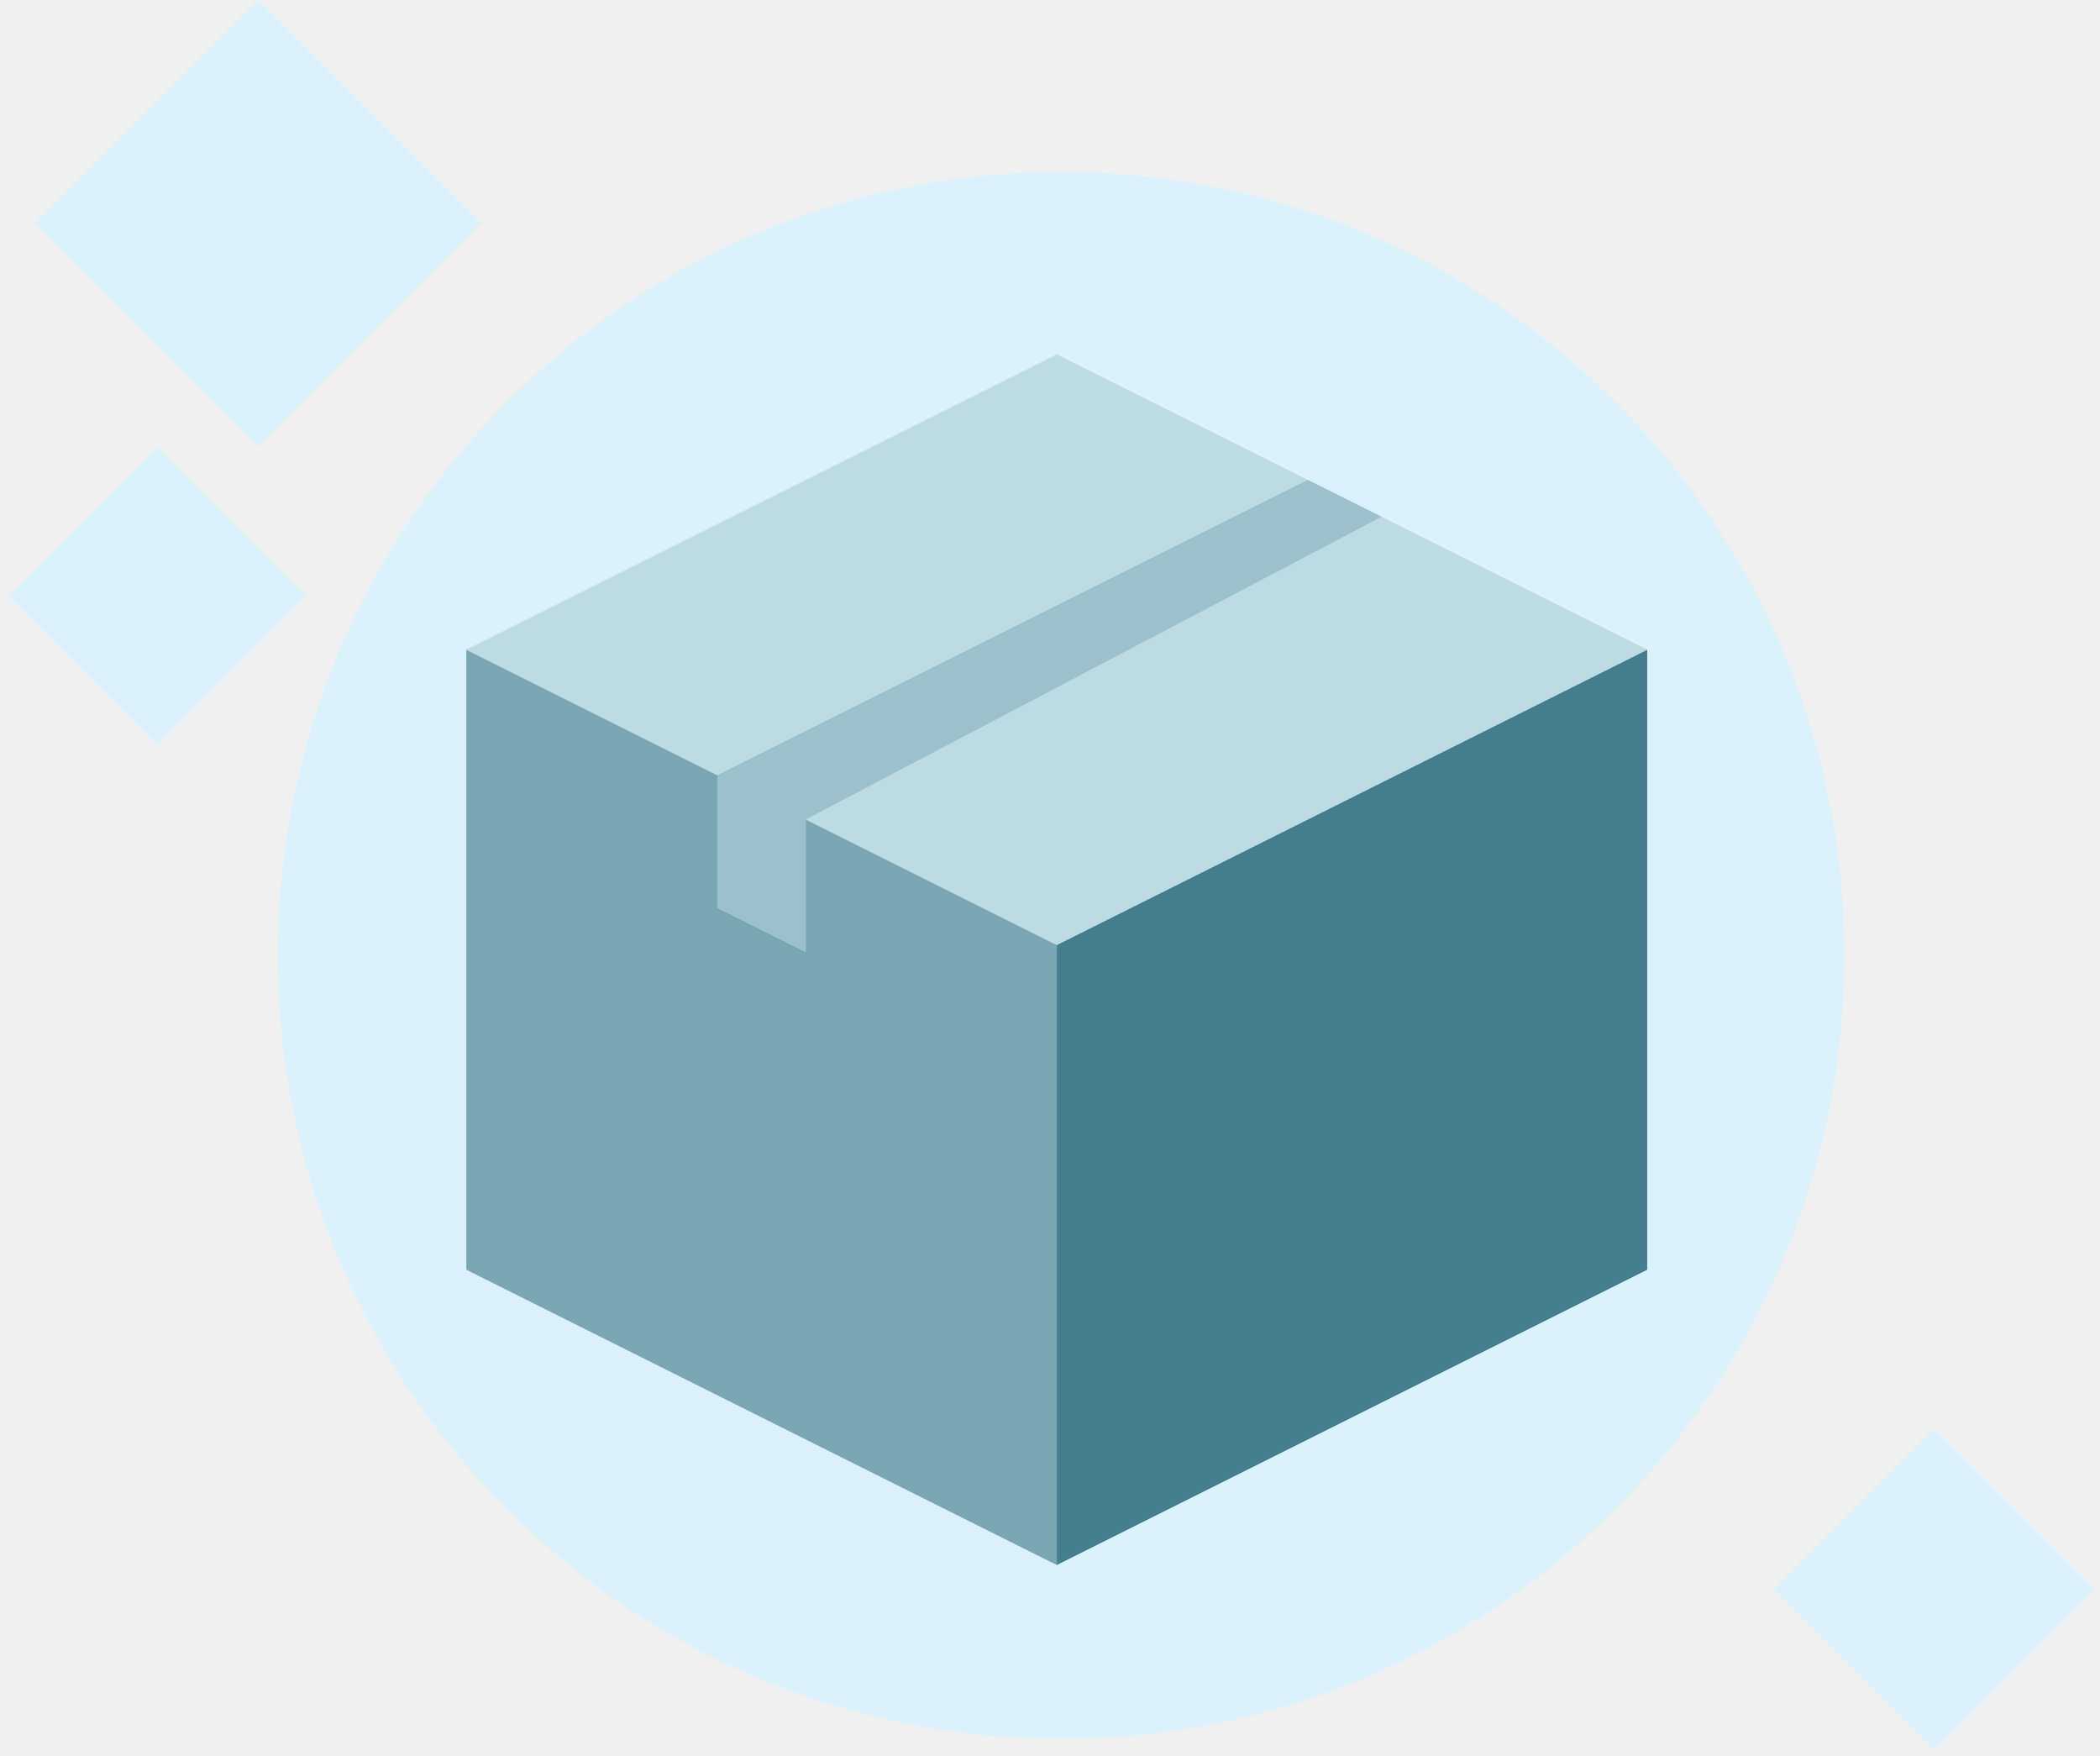
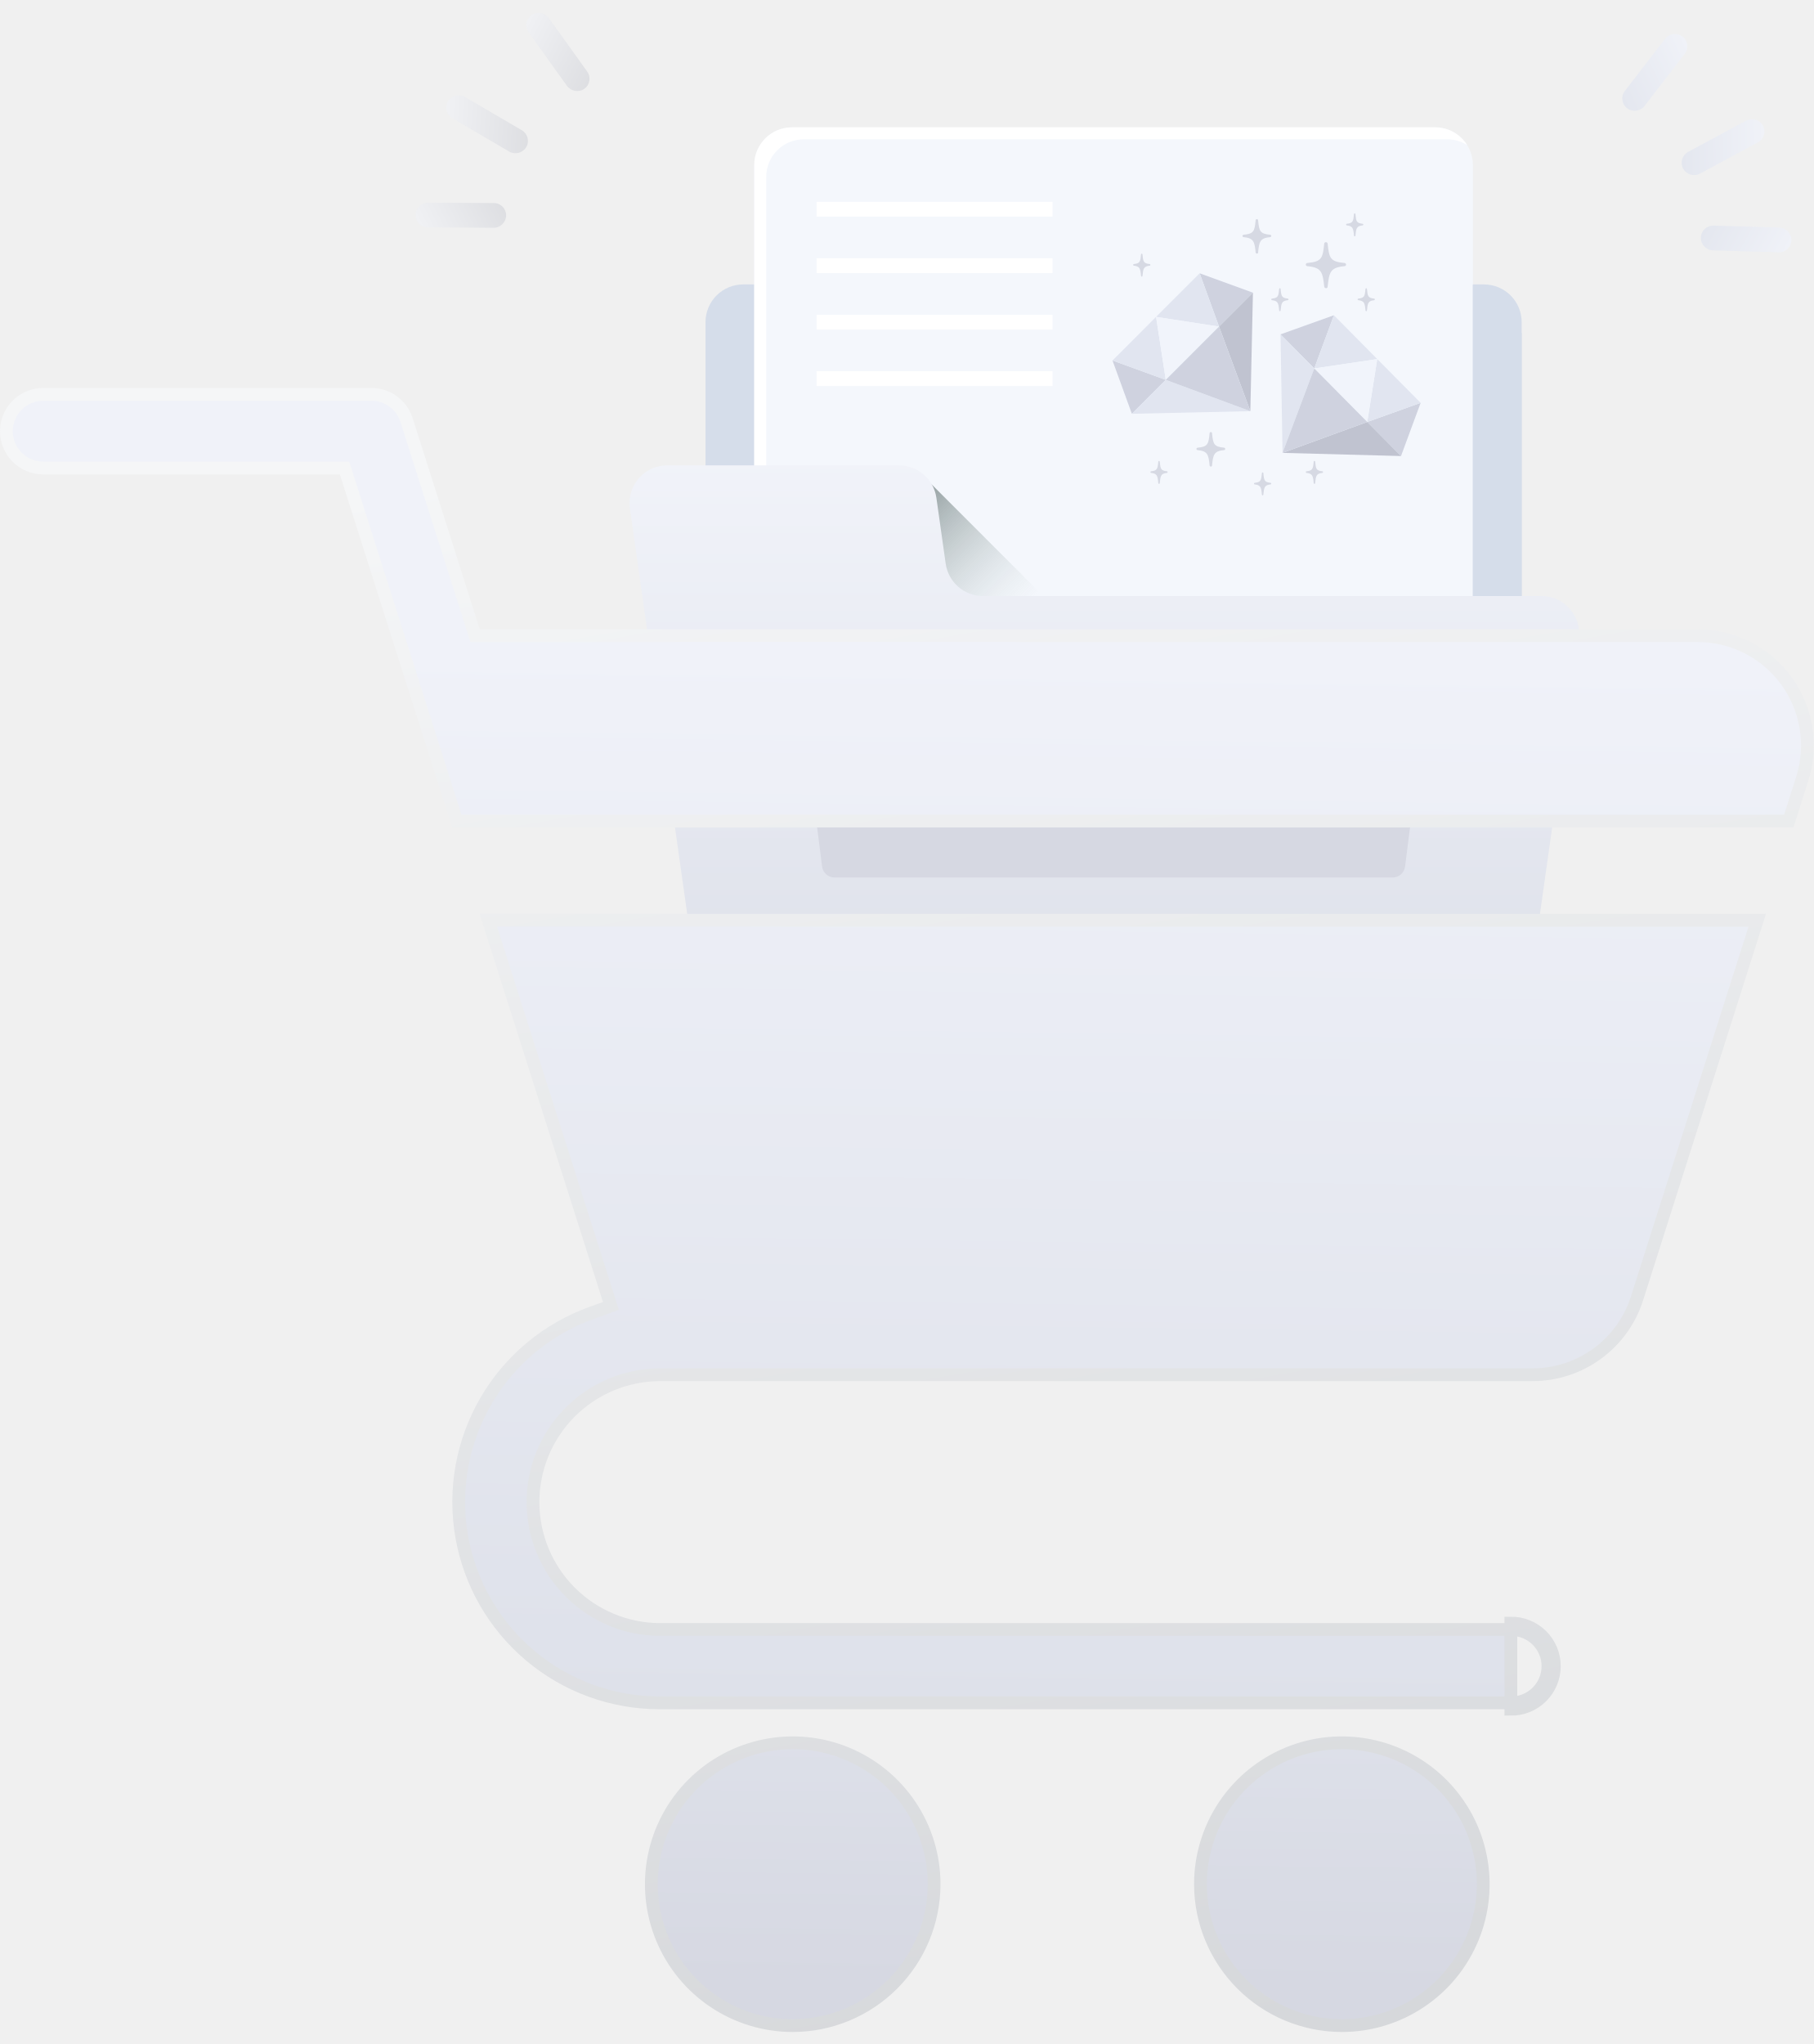
- <svg xmlns="http://www.w3.org/2000/svg" width="189" height="158" viewBox="0 0 189 158" fill="none">
-   <circle cx="95.5" cy="85.969" r="70.5" fill="#DBF2FC" />
-   <path d="M41.972 58.455L95.111 85.025V140.82L41.972 114.251V58.455Z" fill="#7AA6B4" />
-   <path d="M148.25 58.455L95.111 85.025V140.82L148.25 114.251V58.455Z" fill="#457F8F" />
-   <path d="M95.111 85.024L41.972 58.454L95.111 31.885L148.249 58.454L95.111 85.024Z" fill="#BCDBE3" />
-   <path d="M117.694 43.178L64.556 69.747L72.526 73.733L124.337 46.499L117.694 43.178Z" fill="#9CC1CC" />
-   <path d="M64.556 69.746L72.526 73.731V85.688L64.556 81.702V69.746Z" fill="#9CC1CC" />
-   <rect x="23.237" width="28.399" height="28.399" transform="rotate(45 23.2368 0)" fill="#DBF2FC" />
-   <rect x="14.176" y="40.232" width="18.933" height="18.933" transform="rotate(45 14.1763 40.2324)" fill="#DBF2FC" />
-   <rect x="174.086" y="128.562" width="20.438" height="20.438" transform="rotate(45 174.086 128.562)" fill="#DBF2FC" />
+ <svg xmlns="http://www.w3.org/2000/svg" width="142" height="160" viewBox="0 0 142 160" fill="none">
+   <g clip-path="url(#clip0_5013_205362)">
+     <path d="M116.179 22.264H58.184C57.402 22.264 56.651 22.575 56.098 23.128C55.545 23.682 55.234 24.432 55.233 25.214V78.425C55.234 79.208 55.545 79.958 56.098 80.511C56.651 81.064 57.402 81.375 58.184 81.376H116.179C116.961 81.376 117.712 81.064 118.265 80.511C118.818 79.958 119.129 79.208 119.13 78.425V25.214C119.129 24.432 118.818 23.682 118.265 23.128C117.712 22.575 116.961 22.264 116.179 22.264Z" fill="#D5DDEA" />
+     <path d="M112.361 62.885H62.002C60.373 62.885 59.051 61.563 59.051 59.934V12.919C59.051 11.29 60.373 9.969 62.002 9.969H112.361C113.99 9.969 115.311 11.29 115.311 12.919V59.934C115.311 61.563 113.99 62.885 112.361 62.885Z" fill="#F4F7FC" />
+     <path d="M59.986 60.868V13.854C59.986 12.224 61.307 10.903 62.936 10.903H113.295C113.871 10.903 114.406 11.07 114.859 11.355C114.338 10.523 113.415 9.969 112.361 9.969H62.002C60.373 9.969 59.051 11.29 59.051 12.919V59.934C59.051 60.989 59.606 61.911 60.438 62.433C60.153 61.979 59.986 61.444 59.986 60.868V60.868Z" fill="url(#paint0_linear_5013_205362)" />
+     <path d="M72.723 37.705L82.263 47.246H72.723V37.705Z" fill="url(#paint1_linear_5013_205362)" />
+     <path d="M119.13 48.033V26.082L115.312 22.264V48.033H119.13V48.033Z" fill="#D5DDEA" />
+     <path d="M123.602 50.02L119.488 79.14C119.282 80.596 118.037 81.678 116.566 81.678H57.796C56.326 81.678 55.08 80.596 54.874 79.14L49.315 39.791C49.064 38.015 50.443 36.428 52.237 36.428H70.386C71.857 36.428 73.103 37.51 73.308 38.965L74.037 44.118C74.242 45.574 75.488 46.656 76.958 46.656H120.681C122.474 46.656 123.853 48.243 123.602 50.02H123.602Z" fill="url(#paint2_linear_5013_205362)" />
+     <path d="M109.026 68.689H65.336C65.097 68.689 64.866 68.602 64.686 68.443C64.506 68.285 64.391 68.067 64.36 67.829L63.814 63.501C63.796 63.363 63.809 63.222 63.85 63.089C63.891 62.956 63.96 62.832 64.052 62.728C64.144 62.623 64.258 62.539 64.385 62.482C64.512 62.424 64.65 62.395 64.79 62.395H109.573C109.713 62.395 109.85 62.424 109.978 62.482C110.105 62.539 110.218 62.623 110.311 62.728C110.403 62.832 110.472 62.956 110.513 63.089C110.554 63.222 110.566 63.363 110.549 63.501L110.002 67.829C109.972 68.067 109.856 68.285 109.677 68.443C109.497 68.602 109.266 68.689 109.026 68.689Z" fill="#D6D8E2" />
+   </g>
+   <path d="M82.403 15.797H63.929V16.954H82.403V15.797ZM82.403 20.217H63.929V21.374H82.403V20.217ZM82.403 24.638H63.929V25.795H82.403V24.638ZM82.403 29.058H63.929V30.215H82.403V29.058Z" fill="white" />
+   <g opacity="0.42" clip-path="url(#clip1_5013_205362)">
+     <mask id="mask0_5013_205362" style="mask-type:luminance" maskUnits="userSpaceOnUse" x="93" y="20" width="23" height="23">
+       <path d="M104.23 20.885L115.01 31.77L104.124 42.55L93.345 31.664L104.23 20.885Z" fill="white" />
+     </mask>
+     <g mask="url(#mask0_5013_205362)">
+       <path d="M100.251 26.173L104.429 24.677L102.892 28.84L100.251 26.173Z" fill="#9A9FB8" />
+       <path d="M104.429 24.678L107.824 28.107L102.892 28.841L104.429 24.678Z" fill="#C6CCE0" />
+       <path d="M109.683 35.698L111.22 31.535L107.042 33.031L109.683 35.698Z" fill="#9A9FB8" />
+       <path d="M111.22 31.535L107.824 28.106L107.042 33.031L111.22 31.535ZM102.892 28.84L100.408 35.45L100.251 26.173L102.892 28.84Z" fill="#C6CCE0" />
+       <path d="M107.042 33.031L100.408 35.45L109.683 35.698L107.042 33.031Z" fill="#787B94" />
+       <path d="M102.892 28.839L107.042 33.03L107.824 28.105L102.892 28.839Z" fill="#ECF0FA" />
+       <path d="M102.892 28.84L100.408 35.449L107.042 33.031L102.892 28.84Z" fill="#9A9FB8" />
+     </g>
+   </g>
+   <g opacity="0.42" clip-path="url(#clip2_5013_205362)">
+     <mask id="mask1_5013_205362" style="mask-type:luminance" maskUnits="userSpaceOnUse" x="83" y="17" width="22" height="23">
+       <path d="M83.304 28.436L94.137 17.603L104.97 28.436L94.137 39.268L83.304 28.436Z" fill="white" />
+     </mask>
+     <g mask="url(#mask1_5013_205362)">
+       <path d="M88.612 32.389L87.096 28.218L91.266 29.735L88.612 32.389Z" fill="#9A9FB8" />
+       <path d="M87.096 28.219L90.508 24.806L91.266 29.735L87.096 28.219Z" fill="#C6CCE0" />
+       <path d="M98.091 22.91L93.921 21.394L95.437 25.564L98.091 22.91Z" fill="#9A9FB8" />
+       <path d="M93.92 21.393L90.508 24.806L95.437 25.564L93.92 21.393ZM91.266 29.735L97.888 32.185L88.612 32.389L91.266 29.735Z" fill="#C6CCE0" />
+       <path d="M95.437 25.563L97.888 32.185L98.091 22.909L95.437 25.563Z" fill="#787B94" />
+       <path d="M91.266 29.734L95.437 25.564L90.508 24.805L91.266 29.734Z" fill="#ECF0FA" />
+       <path d="M91.266 29.734L97.888 32.185L95.437 25.564L91.266 29.734Z" fill="#9A9FB8" />
+     </g>
+   </g>
+   <path d="M103.806 22.553C103.739 22.553 103.679 22.503 103.673 22.441C103.553 21.3 103.46 20.936 102.349 20.836C102.282 20.829 102.229 20.773 102.229 20.71C102.229 20.648 102.282 20.591 102.349 20.585C103.486 20.485 103.553 20.209 103.673 19.068C103.673 19.005 103.739 18.955 103.806 18.955C103.872 18.955 103.932 19.005 103.939 19.068C104.059 20.209 104.132 20.485 105.263 20.585C105.33 20.591 105.383 20.648 105.383 20.71C105.383 20.773 105.33 20.829 105.263 20.836C104.145 20.936 104.059 21.3 103.939 22.447C103.939 22.51 103.879 22.56 103.806 22.56L103.806 22.553Z" fill="#D6D9E3" />
+   <path d="M106.96 24.358C106.931 24.358 106.906 24.333 106.903 24.301C106.851 23.731 106.812 23.549 106.335 23.499C106.307 23.496 106.284 23.468 106.284 23.436C106.284 23.405 106.307 23.377 106.335 23.374C106.823 23.323 106.851 23.186 106.903 22.615C106.903 22.584 106.931 22.559 106.96 22.559C106.988 22.559 107.014 22.584 107.017 22.615C107.068 23.186 107.1 23.323 107.584 23.374C107.613 23.377 107.636 23.405 107.636 23.436C107.636 23.468 107.613 23.496 107.584 23.499C107.105 23.549 107.068 23.731 107.017 24.305C107.017 24.336 106.991 24.361 106.96 24.361V24.358Z" fill="#D6D9E3" />
+   <path d="M98.85 38.778C98.821 38.778 98.795 38.753 98.792 38.721C98.741 38.151 98.701 37.969 98.225 37.919C98.196 37.916 98.174 37.888 98.174 37.856C98.174 37.825 98.196 37.797 98.225 37.794C98.713 37.743 98.741 37.605 98.792 37.035C98.792 37.004 98.821 36.978 98.85 36.978C98.878 36.978 98.904 37.004 98.906 37.035C98.958 37.605 98.989 37.743 99.474 37.794C99.502 37.797 99.525 37.825 99.525 37.856C99.525 37.888 99.502 37.916 99.474 37.919C98.995 37.969 98.958 38.151 98.906 38.724C98.906 38.756 98.881 38.781 98.85 38.781V38.778Z" fill="#D6D9E3" />
+   <path d="M94.794 36.521C94.747 36.521 94.704 36.483 94.699 36.436C94.614 35.581 94.547 35.308 93.753 35.233C93.706 35.228 93.668 35.186 93.668 35.139C93.668 35.092 93.706 35.049 93.753 35.045C94.566 34.969 94.614 34.763 94.699 33.907C94.699 33.86 94.747 33.822 94.794 33.822C94.842 33.822 94.885 33.86 94.889 33.907C94.975 34.763 95.027 34.969 95.835 35.045C95.883 35.049 95.921 35.092 95.921 35.139C95.921 35.186 95.883 35.228 95.835 35.233C95.037 35.308 94.975 35.581 94.889 36.441C94.889 36.488 94.847 36.526 94.794 36.526V36.521Z" fill="#D6D9E3" />
+   <path d="M90.739 37.875C90.71 37.875 90.685 37.85 90.682 37.819C90.63 37.248 90.591 37.067 90.114 37.017C90.086 37.013 90.063 36.985 90.063 36.954C90.063 36.922 90.086 36.894 90.114 36.891C90.602 36.841 90.63 36.703 90.682 36.133C90.682 36.101 90.71 36.076 90.739 36.076C90.767 36.076 90.793 36.101 90.796 36.133C90.847 36.703 90.879 36.841 91.363 36.891C91.392 36.894 91.415 36.922 91.415 36.954C91.415 36.985 91.392 37.013 91.363 37.017C90.884 37.067 90.847 37.248 90.796 37.822C90.796 37.853 90.77 37.879 90.739 37.879V37.875Z" fill="#D6D9E3" />
+   <path d="M89.387 21.655C89.359 21.655 89.333 21.63 89.33 21.598C89.279 21.028 89.239 20.846 88.763 20.796C88.734 20.793 88.711 20.765 88.711 20.733C88.711 20.702 88.734 20.674 88.763 20.67C89.25 20.62 89.279 20.482 89.33 19.912C89.33 19.881 89.359 19.855 89.387 19.855C89.416 19.855 89.442 19.881 89.444 19.912C89.496 20.482 89.527 20.62 90.012 20.67C90.04 20.674 90.063 20.702 90.063 20.733C90.063 20.765 90.04 20.793 90.012 20.796C89.533 20.846 89.496 21.028 89.444 21.601C89.444 21.633 89.419 21.658 89.387 21.658V21.655Z" fill="#D6D9E3" />
+   <path d="M100.201 24.358C100.173 24.358 100.147 24.333 100.144 24.301C100.093 23.731 100.053 23.549 99.577 23.499C99.548 23.496 99.525 23.468 99.525 23.436C99.525 23.405 99.548 23.377 99.577 23.374C100.064 23.323 100.093 23.186 100.144 22.615C100.144 22.584 100.173 22.559 100.201 22.559C100.23 22.559 100.255 22.584 100.258 22.615C100.31 23.186 100.341 23.323 100.826 23.374C100.854 23.377 100.877 23.405 100.877 23.436C100.877 23.468 100.854 23.496 100.826 23.499C100.347 23.549 100.31 23.731 100.258 24.305C100.258 24.336 100.233 24.361 100.201 24.361V24.358Z" fill="#D6D9E3" />
+   <path d="M106.059 18.5C106.03 18.5 106.005 18.475 106.002 18.444C105.951 17.873 105.911 17.692 105.434 17.642C105.406 17.638 105.383 17.61 105.383 17.579C105.383 17.547 105.406 17.519 105.434 17.516C105.922 17.466 105.951 17.328 106.002 16.758C106.002 16.726 106.03 16.701 106.059 16.701C106.087 16.701 106.113 16.726 106.116 16.758C106.167 17.328 106.199 17.466 106.683 17.516C106.712 17.519 106.735 17.547 106.735 17.579C106.735 17.61 106.712 17.638 106.683 17.642C106.204 17.692 106.167 17.873 106.116 18.447C106.116 18.478 106.09 18.503 106.059 18.503V18.5Z" fill="#D6D9E3" />
+   <path d="M98.399 19.851C98.351 19.851 98.309 19.814 98.304 19.767C98.218 18.911 98.152 18.638 97.358 18.563C97.311 18.558 97.272 18.516 97.272 18.469C97.272 18.422 97.311 18.38 97.358 18.375C98.171 18.3 98.218 18.093 98.304 17.237C98.304 17.19 98.351 17.152 98.399 17.152C98.446 17.152 98.489 17.19 98.494 17.237C98.579 18.093 98.632 18.3 99.44 18.375C99.487 18.38 99.525 18.422 99.525 18.469C99.525 18.516 99.487 18.558 99.44 18.563C98.641 18.638 98.579 18.911 98.494 19.771C98.494 19.818 98.451 19.856 98.399 19.856V19.851Z" fill="#D6D9E3" />
+   <path d="M102.905 37.875C102.876 37.875 102.85 37.85 102.848 37.819C102.796 37.248 102.756 37.067 102.28 37.017C102.252 37.013 102.229 36.985 102.229 36.954C102.229 36.922 102.252 36.894 102.28 36.891C102.768 36.841 102.796 36.703 102.848 36.133C102.848 36.101 102.876 36.076 102.905 36.076C102.933 36.076 102.959 36.101 102.962 36.133C103.013 36.703 103.044 36.841 103.529 36.891C103.558 36.894 103.581 36.922 103.581 36.954C103.581 36.985 103.558 37.013 103.529 37.017C103.05 37.067 103.013 37.248 102.962 37.822C102.962 37.853 102.936 37.879 102.905 37.879L102.905 37.875Z" fill="#D6D9E3" />
+   <path d="M27.085 36.984L26.974 36.636H26.608H3.382C2.618 36.636 1.885 36.331 1.344 35.791C0.804 35.25 0.5 34.517 0.5 33.753C0.5 32.989 0.804 32.256 1.344 31.715C1.885 31.175 2.618 30.871 3.382 30.871L29.081 30.871L29.082 30.871C29.693 30.87 30.289 31.065 30.783 31.425C31.277 31.786 31.643 32.294 31.828 32.877C31.828 32.877 31.828 32.877 31.828 32.877L37.082 49.405L37.193 49.753H37.559H132.898C134.251 49.753 135.584 50.072 136.791 50.684C137.997 51.296 139.042 52.184 139.841 53.276C140.639 54.367 141.169 55.632 141.387 56.967C141.605 58.302 141.506 59.67 141.096 60.959L140.042 64.273H35.762L27.085 36.984ZM137.573 72.036L128.172 101.599L128.172 101.601C127.624 103.345 126.534 104.869 125.059 105.951C123.585 107.032 121.803 107.614 119.975 107.611H119.974L51.647 107.611L51.644 107.611C49.009 107.625 46.486 108.682 44.628 110.55C42.77 112.419 41.727 114.947 41.727 117.582C41.727 120.217 42.77 122.745 44.628 124.613C46.486 126.482 49.009 127.538 51.644 127.553H51.647L118.284 127.553L118.289 127.553C118.668 127.549 119.045 127.621 119.396 127.764C119.747 127.907 120.067 128.118 120.337 128.385C120.606 128.652 120.82 128.969 120.966 129.319C121.112 129.67 121.187 130.045 121.187 130.424C121.187 130.804 121.112 131.179 120.966 131.53C120.82 131.88 120.606 132.197 120.337 132.464C120.067 132.731 119.747 132.942 119.396 133.085C119.045 133.228 118.668 133.3 118.289 133.296H118.284H51.646H51.645C47.939 133.298 44.351 131.991 41.514 129.605C38.678 127.219 36.775 123.908 36.142 120.255C35.51 116.603 36.187 112.845 38.056 109.644C39.924 106.443 42.863 104.004 46.354 102.759L46.356 102.758L47.376 102.391L47.829 102.227L47.683 101.769L38.23 72.037L137.573 72.036ZM119.584 127.301C119.172 127.133 118.73 127.049 118.284 127.053V133.796C118.73 133.8 119.172 133.716 119.584 133.548C119.997 133.381 120.372 133.133 120.688 132.82C121.005 132.506 121.256 132.133 121.427 131.722C121.599 131.311 121.687 130.87 121.687 130.424C121.687 129.979 121.599 129.538 121.427 129.127C121.256 128.716 121.005 128.343 120.688 128.029C120.372 127.716 119.997 127.468 119.584 127.301ZM71.262 141.337C72.479 143.157 73.129 145.296 73.13 147.485C73.128 150.42 71.961 153.235 69.887 155.311C67.812 157.387 64.999 158.555 62.063 158.56C59.875 158.56 57.735 157.912 55.914 156.696C54.094 155.481 52.675 153.752 51.837 151.73C50.998 149.708 50.778 147.483 51.205 145.335C51.631 143.188 52.684 141.216 54.232 139.667C55.779 138.119 57.751 137.064 59.898 136.636C62.044 136.208 64.27 136.426 66.293 137.263C68.316 138.1 70.045 139.518 71.262 141.337ZM93.982 147.485C93.983 145.296 94.633 143.157 95.85 141.337C97.067 139.518 98.796 138.1 100.819 137.263C102.842 136.426 105.067 136.208 107.214 136.636C109.361 137.064 111.333 138.119 112.88 139.667C114.427 141.216 115.481 143.188 115.907 145.335C116.334 147.483 116.114 149.708 115.275 151.73C114.437 153.752 113.018 155.481 111.197 156.696C109.377 157.912 107.237 158.56 105.048 158.56C102.113 158.555 99.3 157.387 97.225 155.311C95.151 153.235 93.984 150.42 93.982 147.485Z" fill="url(#paint3_linear_5013_205362)" stroke="url(#paint4_linear_5013_205362)" />
+   <path d="M133.101 13.586L137.626 11.144C138.1 10.888 138.275 10.301 138.016 9.833C137.757 9.364 137.162 9.192 136.688 9.448L132.163 11.89C131.689 12.146 131.514 12.733 131.773 13.201C132.032 13.67 132.627 13.842 133.101 13.586Z" fill="url(#paint5_linear_5013_205362)" />
+   <path d="M128.755 8.287L131.896 4.216C132.225 3.789 132.145 3.181 131.718 2.859C131.291 2.536 130.678 2.621 130.349 3.048L127.208 7.119C126.879 7.545 126.959 8.153 127.386 8.475C127.813 8.798 128.426 8.713 128.755 8.287Z" fill="url(#paint6_linear_5013_205362)" />
+   <path d="M134.116 19.6L139.255 19.748C139.794 19.764 140.239 19.342 140.249 18.807C140.259 18.272 139.83 17.826 139.291 17.81L134.152 17.662C133.613 17.647 133.168 18.068 133.158 18.603C133.148 19.138 133.577 19.585 134.116 19.6Z" fill="url(#paint7_linear_5013_205362)" />
+   <g opacity="0.5">
+     <path d="M39.855 11.858L35.418 9.26C34.953 8.987 34.799 8.395 35.074 7.935C35.349 7.476 35.949 7.325 36.414 7.597L40.851 10.196C41.316 10.468 41.47 11.061 41.195 11.52C40.92 11.979 40.32 12.13 39.855 11.858Z" fill="url(#paint8_linear_5013_205362)" />
+     <path d="M44.383 6.714L41.387 2.536C41.072 2.098 41.173 1.494 41.611 1.186C42.049 0.879 42.659 0.985 42.973 1.423L45.97 5.601C46.284 6.039 46.183 6.643 45.745 6.951C45.307 7.258 44.697 7.152 44.383 6.714Z" fill="url(#paint9_linear_5013_205362)" />
+     <path d="M38.631 17.832L33.49 17.8C32.951 17.797 32.521 17.36 32.53 16.825C32.538 16.29 32.982 15.859 33.522 15.862L38.663 15.894C39.202 15.897 39.632 16.334 39.623 16.869C39.614 17.404 39.17 17.835 38.631 17.832Z" fill="url(#paint10_linear_5013_205362)" />
+   </g>
+   <defs>
+     <linearGradient id="paint0_linear_5013_205362" x1="88.912" y1="38.154" x2="51.596" y2="0.837" gradientUnits="userSpaceOnUse">
+       <stop stop-color="white" />
+     </linearGradient>
+     <linearGradient id="paint1_linear_5013_205362" x1="79.026" y1="48.776" x2="67.495" y2="37.245" gradientUnits="userSpaceOnUse">
+       <stop stop-color="#C2CECE" stop-opacity="0" />
+       <stop offset="0.179" stop-color="#AFBCBC" stop-opacity="0.179" />
+       <stop offset="1" stop-color="#5B6A6A" />
+     </linearGradient>
+     <linearGradient id="paint2_linear_5013_205362" x1="86.459" y1="28.927" x2="86.459" y2="81.678" gradientUnits="userSpaceOnUse">
+       <stop stop-color="#F4F6FC" />
+       <stop offset="0.927" stop-color="#DEE1EA" />
+     </linearGradient>
+     <linearGradient id="paint3_linear_5013_205362" x1="88.062" y1="155.319" x2="89.449" y2="51.031" gradientUnits="userSpaceOnUse">
+       <stop stop-color="#D6D8E2" />
+       <stop offset="0.206" stop-color="#DEE1EA" />
+       <stop offset="1" stop-color="#F0F2F9" />
+     </linearGradient>
+     <linearGradient id="paint4_linear_5013_205362" x1="71" y1="30.371" x2="94.5" y2="164.217" gradientUnits="userSpaceOnUse">
+       <stop stop-color="#F5F6F7" />
+       <stop offset="1" stop-color="#D5D7DA" />
+     </linearGradient>
+     <linearGradient id="paint5_linear_5013_205362" x1="138.119" y1="9.312" x2="131.595" y2="9.426" gradientUnits="userSpaceOnUse">
+       <stop stop-color="#F0F2F8" />
+       <stop offset="1" stop-color="#E4E7EF" />
+     </linearGradient>
+     <linearGradient id="paint6_linear_5013_205362" x1="131.601" y1="2.342" x2="125.688" y2="5.099" gradientUnits="userSpaceOnUse">
+       <stop stop-color="#F0F2F8" />
+       <stop offset="1" stop-color="#E4E7EF" />
+     </linearGradient>
+     <linearGradient id="paint7_linear_5013_205362" x1="140.598" y1="18.408" x2="134.892" y2="15.245" gradientUnits="userSpaceOnUse">
+       <stop stop-color="#F0F2F8" />
+       <stop offset="1" stop-color="#E4E7EF" />
+     </linearGradient>
+     <linearGradient id="paint8_linear_5013_205362" x1="34.989" y1="7.412" x2="41.505" y2="7.754" gradientUnits="userSpaceOnUse">
+       <stop stop-color="#F0F2F8" />
+       <stop offset="1" stop-color="#CBCDD4" />
+     </linearGradient>
+     <linearGradient id="paint9_linear_5013_205362" x1="41.747" y1="0.674" x2="47.56" y2="3.636" gradientUnits="userSpaceOnUse">
+       <stop stop-color="#F0F2F8" />
+       <stop offset="1" stop-color="#CBCDD4" />
+     </linearGradient>
+     <linearGradient id="paint10_linear_5013_205362" x1="32.195" y1="16.414" x2="38.008" y2="13.452" gradientUnits="userSpaceOnUse">
+       <stop stop-color="#F0F2F8" />
+       <stop offset="1" stop-color="#CBCDD4" />
+     </linearGradient>
+     <clipPath id="clip0_5013_205362">
+       <rect width="74.346" height="74.346" fill="white" transform="translate(49.2856 8.65039)" />
+     </clipPath>
+     <clipPath id="clip1_5013_205362">
+       <rect width="15.32" height="15.32" fill="white" transform="translate(104.23 20.8848) rotate(45.2806)" />
+     </clipPath>
+     <clipPath id="clip2_5013_205362">
+       <rect width="15.32" height="15.32" fill="white" transform="translate(83.3044 28.4355) rotate(-45)" />
+     </clipPath>
+   </defs>
</svg>
